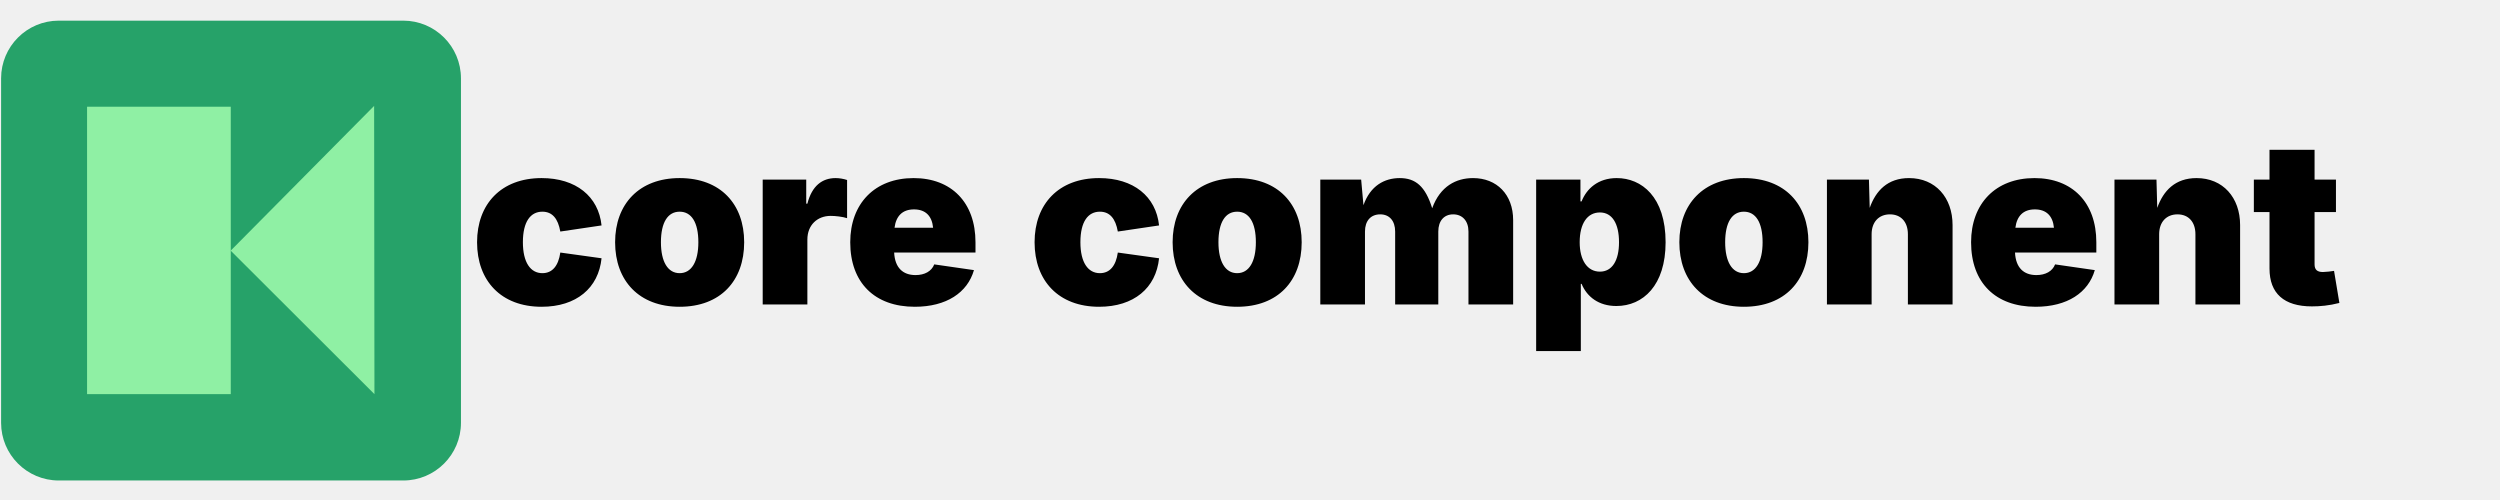
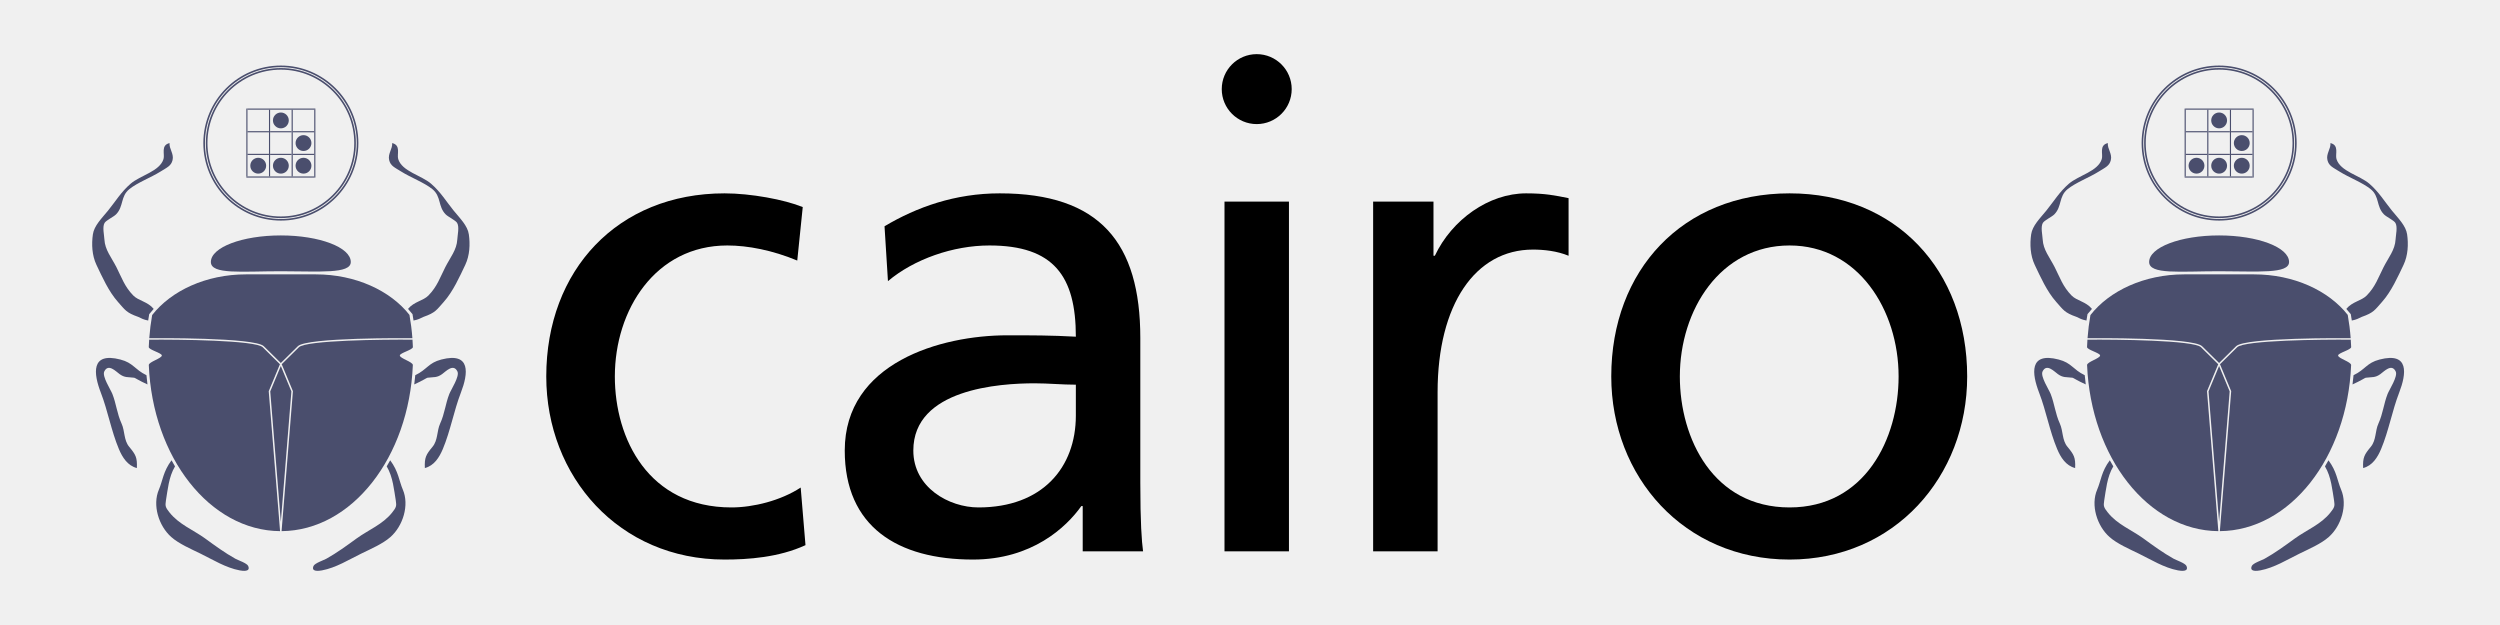
- <svg xmlns="http://www.w3.org/2000/svg" width="130" height="26" version="1.1" id="svg10">
-   <defs id="defs14" />
-   <g id="g3174" transform="matrix(1.270823,0,0,1.270823,-622.8853,712.8297)" style="stroke-width:2.974">
-     <text xml:space="preserve" style="font-style:normal;font-variant:normal;font-weight:900;font-stretch:normal;font-size:9.365px;line-height:1.25;font-family:Inter;-inkscape-font-specification:'Inter, Heavy';font-variant-ligatures:normal;font-variant-caps:normal;font-variant-numeric:normal;font-variant-east-asian:normal;text-align:center;letter-spacing:0px;word-spacing:0px;text-anchor:middle;fill:#000000;fill-opacity:1;stroke-width:0.787" x="552.366" y="-548.459" id="text2096">
-       <tspan id="tspan2094" style="font-style:normal;font-variant:normal;font-weight:900;font-stretch:normal;font-size:9.365px;font-family:Inter;-inkscape-font-specification:'Inter, Heavy';font-variant-ligatures:normal;font-variant-caps:normal;font-variant-numeric:normal;font-variant-east-asian:normal;fill:#000000;fill-opacity:1;stroke-width:0.787" x="552.366" y="-548.459">core component</tspan>
-     </text>
-     <g transform="matrix(1.176013,0,0,1.176013,937.0628,-1155.755)" id="g12" style="stroke-width:0.669">
-       <rect ry="11.291" rx="11.291" y="2409.281" x="4128.568" height="90" width="90" fill="#201a26" transform="matrix(0.17778,0,0,0.17778,-1113.968,78.203)" stroke-width="3.764" id="rect2" style="fill:#26a269;fill-opacity:1" />
-       <rect style="fill:#8ff0a4;stroke:none;stroke-width:0.669;-inkscape-stroke:none;stop-color:#000000" id="rect117" width="5" height="10" x="-377" y="509.52" />
-       <path style="fill:#8ff0a4;fill-opacity:1;stroke:none;stroke-width:0.669px;stroke-linecap:butt;stroke-linejoin:miter;stroke-opacity:1" d="m -372.003,514.528 4.991,-5.037 0.011,10.029 z" id="path1141" />
+ <svg xmlns="http://www.w3.org/2000/svg" xmlns:xlink="http://www.w3.org/1999/xlink" width="300" height="75" version="1.1" id="svg10">
+   <defs id="defs14">
+     <radialGradient id="grd" r="60" gradientUnits="userSpaceOnUse">
+       <stop offset="0" stop-color="#9a9a9a" id="stop26" />
+       <stop offset="0.70" stop-color="#bababa" id="stop27" />
+       <stop offset="0.95" stop-color="#fff" id="stop28" />
+     </radialGradient>
+     <radialGradient id="radialGradient3" r="60" gradientUnits="userSpaceOnUse">
+       <stop offset="0" stop-color="#9a9a9a" id="stop1" />
+       <stop offset="0.70" stop-color="#bababa" id="stop2" />
+       <stop offset="0.95" stop-color="#fff" id="stop3" />
+     </radialGradient>
+     <radialGradient id="radialGradient6" r="60" gradientUnits="userSpaceOnUse">
+       <stop offset="0" stop-color="#9a9a9a" id="stop4" />
+       <stop offset="0.70" stop-color="#bababa" id="stop5" />
+       <stop offset="0.95" stop-color="#fff" id="stop6" />
+     </radialGradient>
+     <radialGradient id="radialGradient9" r="60" gradientUnits="userSpaceOnUse">
+       <stop offset="0" stop-color="#9a9a9a" id="stop7" />
+       <stop offset="0.70" stop-color="#bababa" id="stop8" />
+       <stop offset="0.95" stop-color="#fff" id="stop9" />
+     </radialGradient>
+     <radialGradient id="radialGradient12" r="60" gradientUnits="userSpaceOnUse">
+       <stop offset="0" stop-color="#9a9a9a" id="stop10" />
+       <stop offset="0.70" stop-color="#bababa" id="stop11" />
+       <stop offset="0.95" stop-color="#fff" id="stop12" />
+     </radialGradient>
+     <radialGradient id="radialGradient15" r="60" gradientUnits="userSpaceOnUse">
+       <stop offset="0" stop-color="#9a9a9a" id="stop13" />
+       <stop offset="0.70" stop-color="#bababa" id="stop14" />
+       <stop offset="0.95" stop-color="#fff" id="stop15" />
+     </radialGradient>
+   </defs>
+   <g id="g139" transform="matrix(3.08961,0,0,3.08961,1.350756,-2.492259)" style="stroke-width:0.324">
+     <g transform="matrix(0.02663516,0,0,0.02663516,18.03632,-2.68387)" id="g76" style="fill:#000000;stroke-width:1.288">
+       <path transform="translate(65)" d="M 412,433 C 385,422 336,413 298,413 142,413 38,525 38,680 c 0,146 106,267 260,267 34,0 79,-3 118,-21 l -7,-84 c -29,19 -69,29 -101,29 -121,0 -170,-100 -170,-191 0,-97 59,-191 164,-191 30,0 66,7 102,22 l 8,-78" id="path72" style="stroke-width:1.288" />
+       <path transform="translate(492.25)" d="m 109,541 c 38,-32 95,-52 148,-52 94,0 126,45 126,133 -37,-2 -63,-2 -100,-2 -97,0 -237,40 -237,168 0,111 77,159 187,159 86,0 136,-47 158,-78 h 2 v 66 h 88 c -2,-15 -4,-42 -4,-100 V 624 c 0,-139 -59,-211 -205,-211 -65,0 -121,20 -168,48 l 5,80 m 274,196 c 0,76 -49,134 -142,134 -43,0 -95,-29 -95,-83 0,-90 126,-98 177,-98 20,0 40,2 60,2 v 45" id="path73" style="stroke-width:1.288" />
+       <path transform="translate(1000)" d="m 92,935 h 94 V 425 H 92 V 935 M 88,261 a 51,51 0 1 1 102,0 51,51 0 1 1 -102,0" id="path74" style="stroke-width:1.288" />
+       <path transform="translate(1228.75)" d="m 80,935 h 94 V 703 c 0,-128 55,-208 139,-208 16,0 35,2 52,9 v -84 c -20,-4 -34,-7 -62,-7 -54,0 -108,38 -133,91 h -2 V 425 H 80 v 510" id="path75" style="stroke-width:1.288" />
+       <path transform="translate(1610)" d="M 46,680 C 46,826 152,947 306,947 459,947 565,826 565,680 565,525 461,413 306,413 150,413 46,525 46,680 m 100,0 c 0,-97 59,-191 160,-191 100,0 159,94 159,191 0,91 -49,191 -159,191 C 195,871 146,771 146,680" id="path76" style="stroke-width:1.288" />
    </g>
+     <g transform="matrix(-0.04884788,0,0,0.04884788,89.25583,3.383569)" id="g109" style="stroke-width:1.288">
+       <g id="g138" style="stroke-width:1.288">
+         <g id="g97" transform="matrix(-1,0,0,1,1612.852,61)" style="fill:#4a4e6d;fill-opacity:1;stroke-width:1.288">
+           <g transform="translate(-61,-61)" id="g80" style="fill:#4a4e6d;fill-opacity:1;stroke-width:1.288" />
+           <g id="g96" transform="scale(9)" style="fill:#4a4e6d;fill-opacity:1;stroke-width:1.288">
+             <g fill="#ffffff" id="g91" style="fill:#4a4e6d;fill-opacity:1;stroke-width:1.288">
+               <rect x="-2.95" y="-3.05" width="6" height="0.1" id="rect80" style="fill:#4a4e6d;fill-opacity:1;stroke-width:1.288" />
+               <rect x="2.95" y="-2.95" width="0.1" height="6" id="rect81" style="fill:#4a4e6d;fill-opacity:1;stroke-width:1.288" />
+               <rect x="-3.05" y="2.95" width="6" height="0.1" id="rect82" style="fill:#4a4e6d;fill-opacity:1;stroke-width:1.288" />
+               <rect x="-3.05" y="-3.05" width="0.1" height="6" id="rect83" style="fill:#4a4e6d;fill-opacity:1;stroke-width:1.288" />
+               <rect x="-1.05" y="-2.95" width="0.1" height="5.9" id="rect84" style="fill:#4a4e6d;fill-opacity:1;stroke-width:1.288" />
+               <rect x="0.95" y="-2.95" width="0.1" height="5.9" id="rect85" style="fill:#4a4e6d;fill-opacity:1;stroke-width:1.288" />
+               <rect x="-2.95" y="-1.05" width="1.9" height="0.1" id="rect86" style="fill:#4a4e6d;fill-opacity:1;stroke-width:1.288" />
+               <rect x="-0.95" y="-1.05" width="1.9" height="0.1" id="rect87" style="fill:#4a4e6d;fill-opacity:1;stroke-width:1.288" />
+               <rect x="1.05" y="-1.05" width="1.9" height="0.1" id="rect88" style="fill:#4a4e6d;fill-opacity:1;stroke-width:1.288" />
+               <rect x="-2.95" y="0.95" width="1.9" height="0.1" id="rect89" style="fill:#4a4e6d;fill-opacity:1;stroke-width:1.288" />
+               <rect x="-0.95" y="0.95" width="1.9" height="0.1" id="rect90" style="fill:#4a4e6d;fill-opacity:1;stroke-width:1.288" />
+               <rect x="1.05" y="0.95" width="1.9" height="0.1" id="rect91" style="fill:#4a4e6d;fill-opacity:1;stroke-width:1.288" />
+             </g>
+             <g fill="#ffffff" id="g95" style="fill:#4a4e6d;fill-opacity:1;stroke-width:1.288">
+               <circle cy="-2" r="0.7" id="circle91" cx="0" style="fill:#4a4e6d;fill-opacity:1;stroke-width:1.288" />
+               <circle cx="2" r="0.7" id="circle92" cy="0" style="fill:#4a4e6d;fill-opacity:1;stroke-width:1.288" />
+               <circle cx="-2" cy="2" r="0.7" id="circle93" style="fill:#4a4e6d;fill-opacity:1;stroke-width:1.288" />
+               <circle cy="2" r="0.7" id="circle94" cx="0" style="fill:#4a4e6d;fill-opacity:1;stroke-width:1.288" />
+               <circle cx="2" cy="2" r="0.7" id="circle95" style="fill:#4a4e6d;fill-opacity:1;stroke-width:1.288" />
+             </g>
+           </g>
+         </g>
+         <g id="g108" fill="#3b80ae" transform="matrix(-1,0,0,1,1612.852,231)" style="stroke-width:1.288">
+           <g transform="translate(-150,-170)" id="g107" style="stroke-width:1.288">
+             <path d="m 205.599,94.567 c 0,-11.668 -24.914,-21.129 -55.628,-21.129 -30.723,0 -55.624,9.46 -55.624,21.129 0,10.203 24.901,7.346 55.624,7.346 30.714,0 55.628,2.32 55.628,-7.346 z" id="path97" style="fill:#4a4e6d;fill-opacity:1;stroke-width:1.288" />
+             <path d="m 136.423,161.506 c 0,0 12.751,12.577 13.547,13.362 2.262,-2.232 13.545,-13.362 13.545,-13.362 7.135,-7.036 87.111,-6.399 91.066,-6.363 -0.469,-6.298 -1.254,-12.472 -2.325,-18.519 -15.183,-19.279 -42.811,-32.225 -74.485,-32.225 h -55.518 c -31.745,0 -59.439,13.011 -74.598,32.37 -1.054,6 -1.829,12.128 -2.296,18.374 3.962,-0.037 83.929,-0.673 91.064,6.363 z" id="path98" style="fill:#4a4e6d;fill-opacity:1;stroke-width:1.288" />
+             <path d="m 149.97,301.187 c 2.005,-24.729 8.386,-103.483 8.405,-103.721 -0.09,-0.219 -6.478,-15.578 -8.405,-20.214 -1.936,4.655 -8.316,19.995 -8.408,20.214 0.02,0.238 6.403,78.992 8.408,103.721 z" id="path99" style="fill:#4a4e6d;fill-opacity:1;stroke-width:1.288" />
+             <path d="m 140.403,197.149 8.862,-21.31 -13.686,-13.499 c -5.65,-5.573 -67.074,-6.235 -90.259,-6.019 l -0.006,-0.622 c -0.154,2.144 -0.271,4.302 -0.35,6.475 -0.076,2.207 10.392,4.706 10.392,6.717 0,2.319 -10.457,5.084 -10.359,7.631 2.993,73.349 48.53,131.631 104.372,132.048 l -9.02,-111.29 z" id="path100" style="fill:#4a4e6d;fill-opacity:1;stroke-width:1.288" />
+             <path d="m 244.585,168.891 c 0,-2.011 10.467,-4.506 10.391,-6.715 -0.079,-2.174 -0.195,-4.332 -0.351,-6.479 l -0.004,0.624 c -23.186,-0.216 -84.608,0.445 -90.26,6.017 l -13.688,13.502 8.915,21.438 -9.017,111.29 c 55.854,-0.417 101.378,-58.698 104.373,-132.049 0.096,-2.543 -10.359,-5.31 -10.359,-7.628 z" id="path101" style="fill:#4a4e6d;fill-opacity:1;stroke-width:1.288" />
+             <path d="m 44.506,141.12 c -4.135,-0.856 -4.895,-1.54 -7.935,-2.92 -9.59,-3.364 -10.376,-5.481 -16.08,-11.86 C 13.065,118.034 7.83,106.198 3.391,96.877 -0.185,89.352 -0.593,80.468 0.531,72.604 1.522,65.669 7.675,59.735 12.605,53.684 18.449,46.493 22.961,38.862 30.529,32.33 38.265,25.648 53.732,22.521 56.697,12.682 57.86,8.819 54.334,1.766 61.482,0 c -0.366,4.703 3.639,8.477 2.397,13.575 -1.129,4.627 -4.368,5.811 -9.611,9.099 -7.564,4.746 -18.366,8.779 -24.748,13.965 -7.175,5.827 -4.369,13.771 -10.569,20.057 -2.001,2.03 -7.901,4.706 -9.137,6.83 -1.861,3.199 -0.297,9.572 -0.116,13.12 0.425,8.284 5.588,14.244 9.555,22.045 4.152,8.141 6.429,15.409 13.411,22.519 4.183,4.262 11.429,4.802 16.21,10.647 l -3.555,4.186 z" id="path102" style="fill:#4a4e6d;fill-opacity:1;stroke-width:1.288" />
+             <path d="m 43.94,191.922 -0.809,-7.346 C 33.625,179.997 32.792,174.804 22.393,172.11 -1.335,165.959 1.032,183.36 6.861,198.483 c 5.676,14.726 8.237,30.23 14.345,44.795 2.805,6.688 6.919,13.213 14.298,15.127 0.372,-8.435 -0.917,-10.651 -6.113,-16.919 -4.395,-5.293 -3.326,-12.548 -6.072,-18.504 -3.581,-7.804 -4.196,-15.646 -7.279,-23.502 -1.363,-3.479 -8.33,-13.966 -6.452,-17.861 3.183,-6.603 9.178,-0.083 12.179,2.077 4.218,3.036 6.467,2.223 11.681,2.898 0.593,0.079 3.557,2.162 10.492,5.328 z" id="path103" style="fill:#4a4e6d;fill-opacity:1;stroke-width:1.288" />
+             <path d="m 65.839,257.063 -2.771,-4.837 c -6.68,8.928 -6.993,16.228 -10.056,23.347 -5.277,12.263 -0.157,28.851 9.854,37.676 6.052,5.375 15.907,9.618 23.122,13.136 10.035,4.892 20.113,11.286 31.336,13.396 2.482,0.466 8.798,1.295 6.693,-3.522 -0.975,-2.237 -8.091,-4.591 -10.146,-5.734 -8.312,-4.623 -16.377,-10.524 -24.142,-16.176 -9.498,-6.862 -20.843,-11.186 -28.311,-20.684 -3.054,-3.885 -3.544,-4.922 -2.816,-9.39 0.693,-4.263 1.344,-9.174 2.241,-13.439 1.012,-4.807 2.431,-9.458 4.996,-13.773 z" id="path104" style="fill:#4a4e6d;fill-opacity:1;stroke-width:1.288" />
+             <path d="m 255.487,141.12 c 4.134,-0.856 4.896,-1.54 7.936,-2.92 9.583,-3.364 10.369,-5.481 16.071,-11.86 7.428,-8.306 12.661,-20.142 17.115,-29.463 3.574,-7.525 3.983,-16.409 2.86,-24.273 -0.992,-6.935 -7.157,-12.869 -12.087,-18.92 C 281.539,46.493 277.026,38.862 269.463,32.33 261.728,25.648 246.261,22.521 243.296,12.682 242.135,8.819 245.66,1.766 238.511,0 c 0.366,4.703 -3.637,8.477 -2.396,13.575 1.131,4.627 4.368,5.811 9.611,9.099 7.563,4.746 18.367,8.779 24.747,13.965 7.17,5.827 4.362,13.771 10.563,20.057 2.001,2.03 7.901,4.706 9.139,6.83 1.859,3.199 0.295,9.572 0.113,13.12 -0.424,8.284 -5.588,14.244 -9.553,22.045 -4.152,8.141 -6.431,15.409 -13.404,22.519 -4.184,4.262 -11.429,4.802 -16.211,10.647 l 3.556,4.186 z" id="path105" style="fill:#4a4e6d;fill-opacity:1;stroke-width:1.288" />
+             <path d="m 256.053,191.922 0.81,-7.346 c 9.507,-4.579 10.34,-9.772 20.73,-12.466 23.741,-6.151 21.374,11.25 15.534,26.373 -5.676,14.726 -8.238,30.23 -14.347,44.795 -2.804,6.688 -6.911,13.213 -14.291,15.127 -0.371,-8.435 0.918,-10.651 6.113,-16.919 4.39,-5.293 3.319,-12.548 6.066,-18.504 3.58,-7.804 4.197,-15.646 7.278,-23.502 1.363,-3.479 8.33,-13.966 6.453,-17.861 -3.184,-6.603 -9.179,-0.083 -12.181,2.077 -4.217,3.036 -6.458,2.223 -11.672,2.898 -0.595,0.079 -3.56,2.162 -10.493,5.328 z" id="path106" style="fill:#4a4e6d;fill-opacity:1;stroke-width:1.288" />
+             <path d="m 234.155,257.063 2.771,-4.837 c 6.679,8.928 6.991,16.228 10.057,23.347 5.274,12.263 0.154,28.851 -9.854,37.676 -6.055,5.375 -15.903,9.618 -23.117,13.136 -10.034,4.892 -20.127,11.286 -31.351,13.396 -2.481,0.466 -8.789,1.295 -6.691,-3.522 0.976,-2.237 8.092,-4.591 10.146,-5.734 8.312,-4.623 16.392,-10.524 24.155,-16.176 9.498,-6.862 20.838,-11.186 28.305,-20.684 3.055,-3.885 3.543,-4.922 2.818,-9.39 -0.696,-4.263 -1.346,-9.174 -2.244,-13.439 -1.013,-4.807 -2.432,-9.458 -4.995,-13.773 z" id="path107" style="fill:#4a4e6d;fill-opacity:1;stroke-width:1.288" />
+           </g>
+         </g>
+         <path fill="#8a8a8a" d="m 1551.855,61 c 0,33.636 27.364,61 61,61 33.636,0 61,-27.364 61,-61 0,-33.636 -27.364,-61 -61,-61 -33.636,0 -61,27.364 -61,61 z m 2,0 c 0,-32.533 26.467,-59 59,-59 32.532,0 59,26.467 59,59 0,32.533 -26.468,59 -59,59 -32.533,0 -59,-26.467 -59,-59 z" id="path109" style="fill:none;stroke:#4a4e6d;stroke-width:1.288;stroke-opacity:1" />
+       </g>
+     </g>
+     <use x="0" y="0" xlink:href="#g109" id="use138" transform="translate(75.28242)" style="stroke-width:0.324" />
  </g>
</svg>
